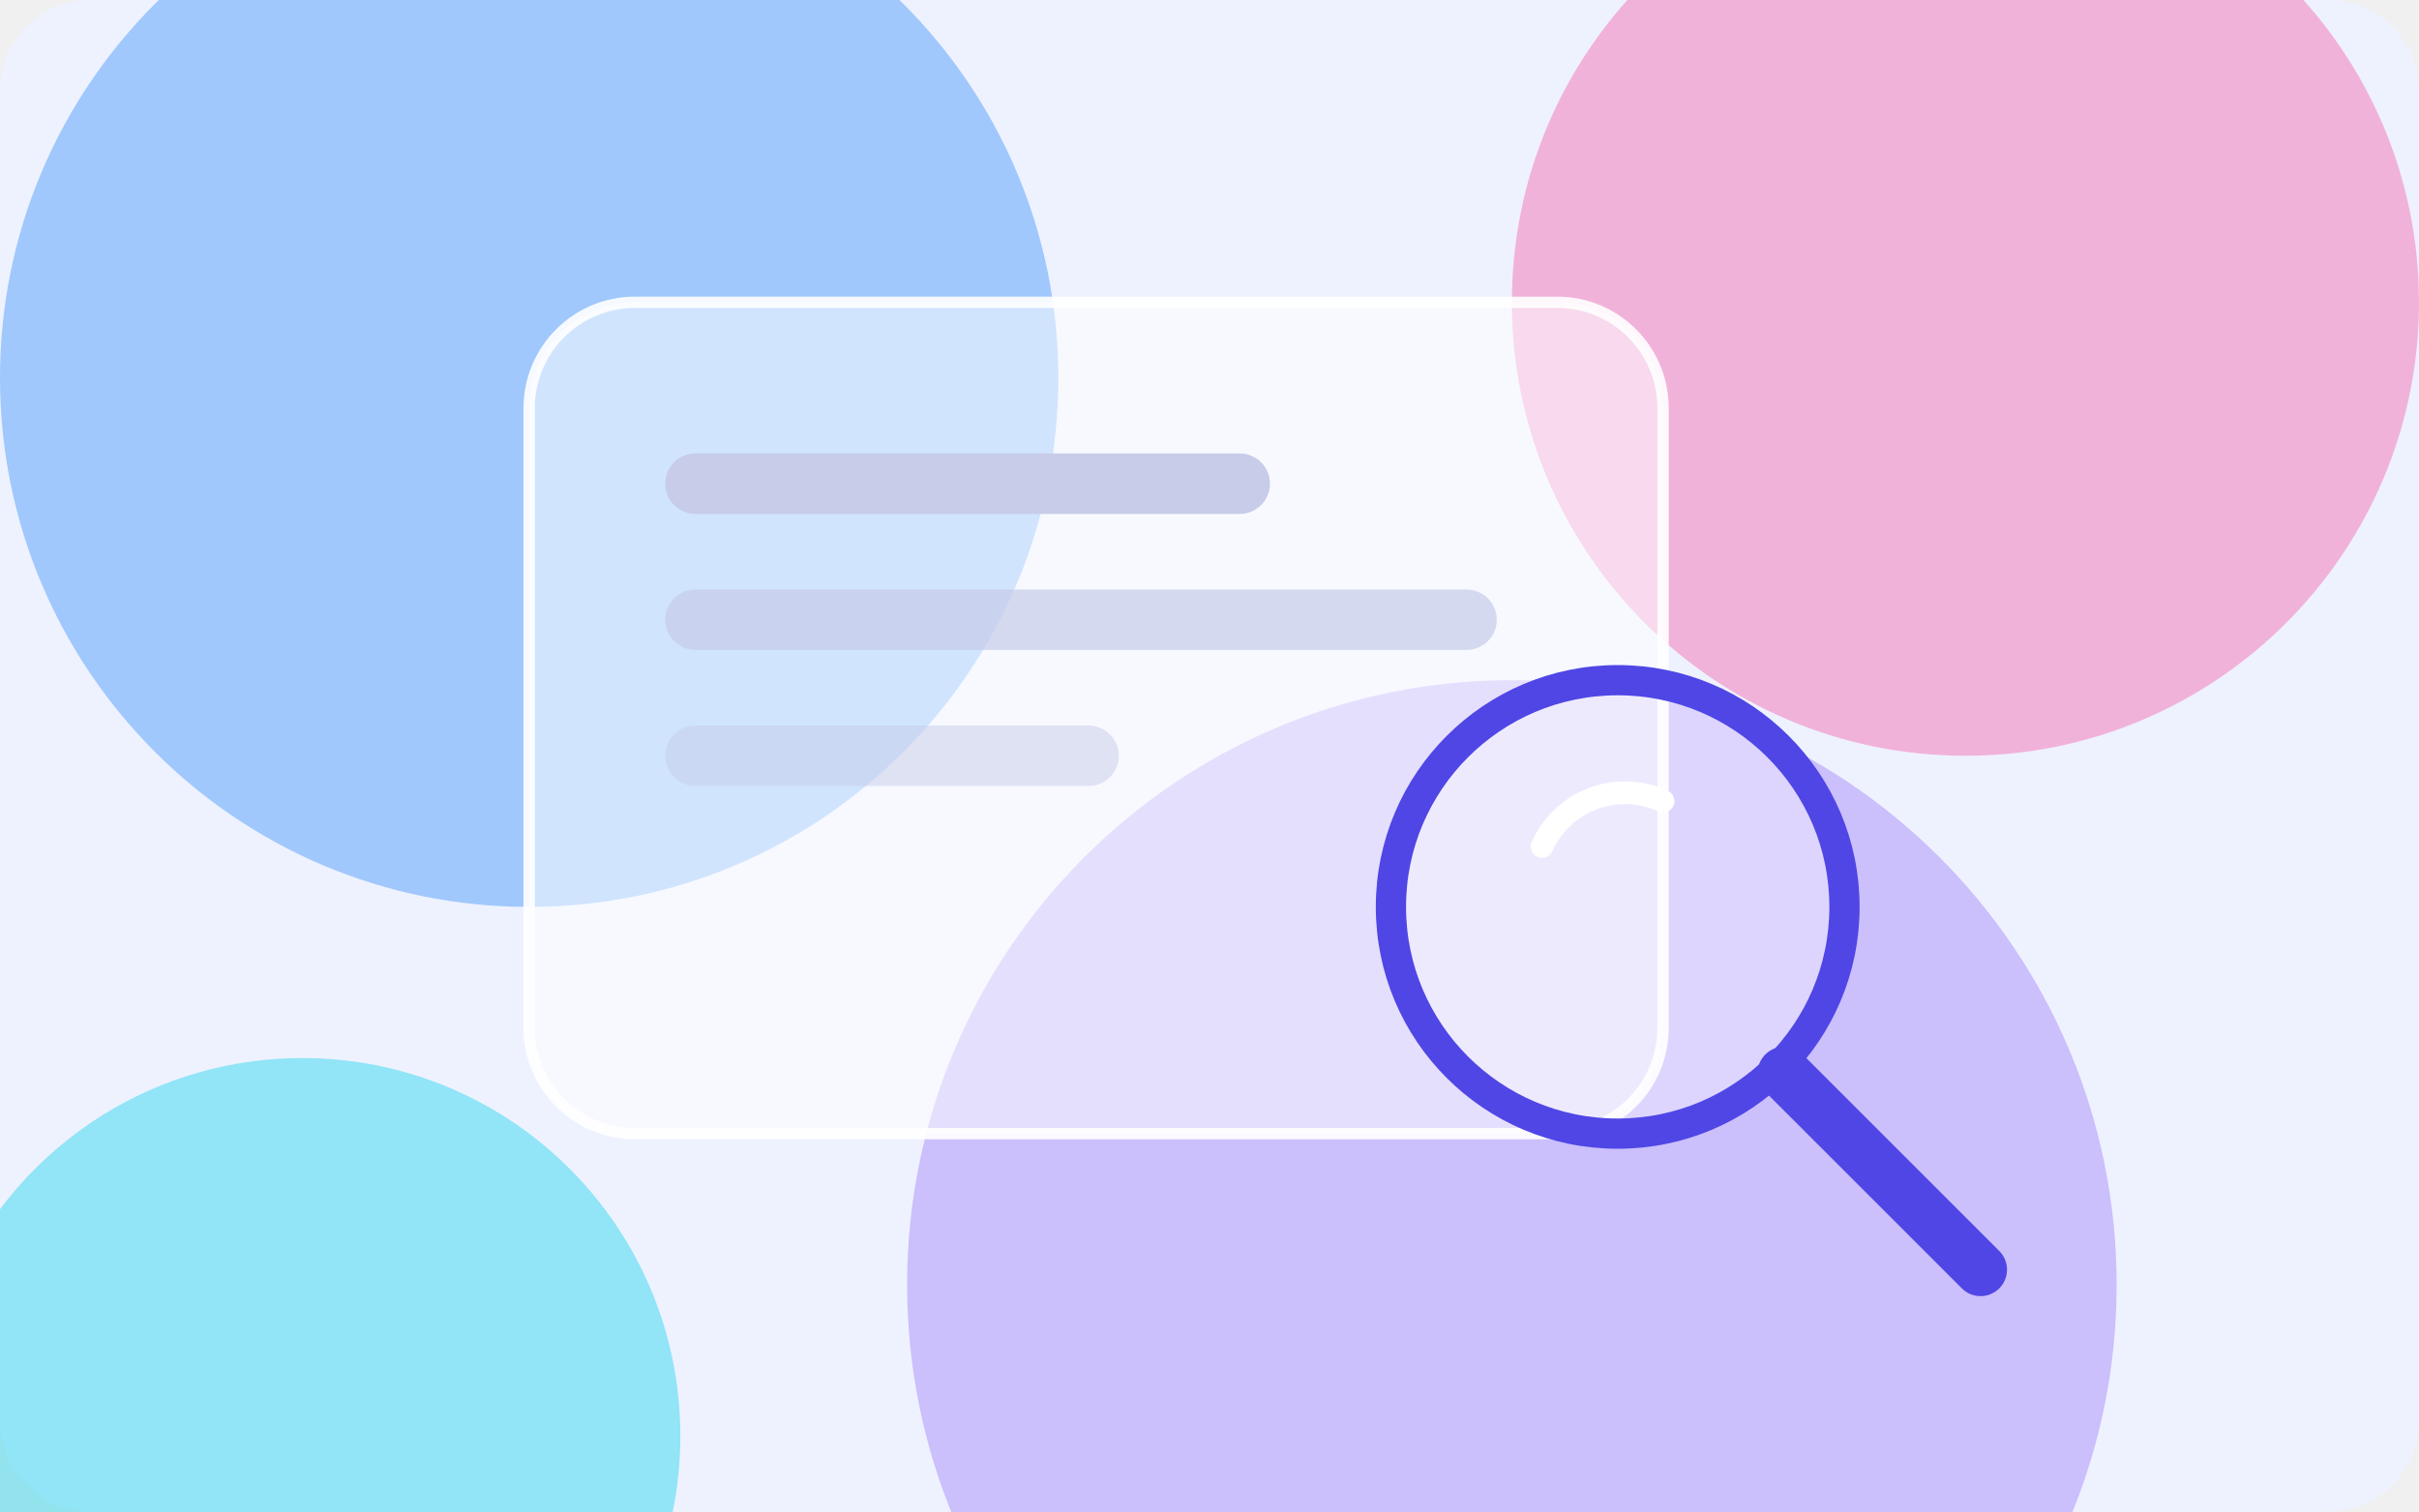
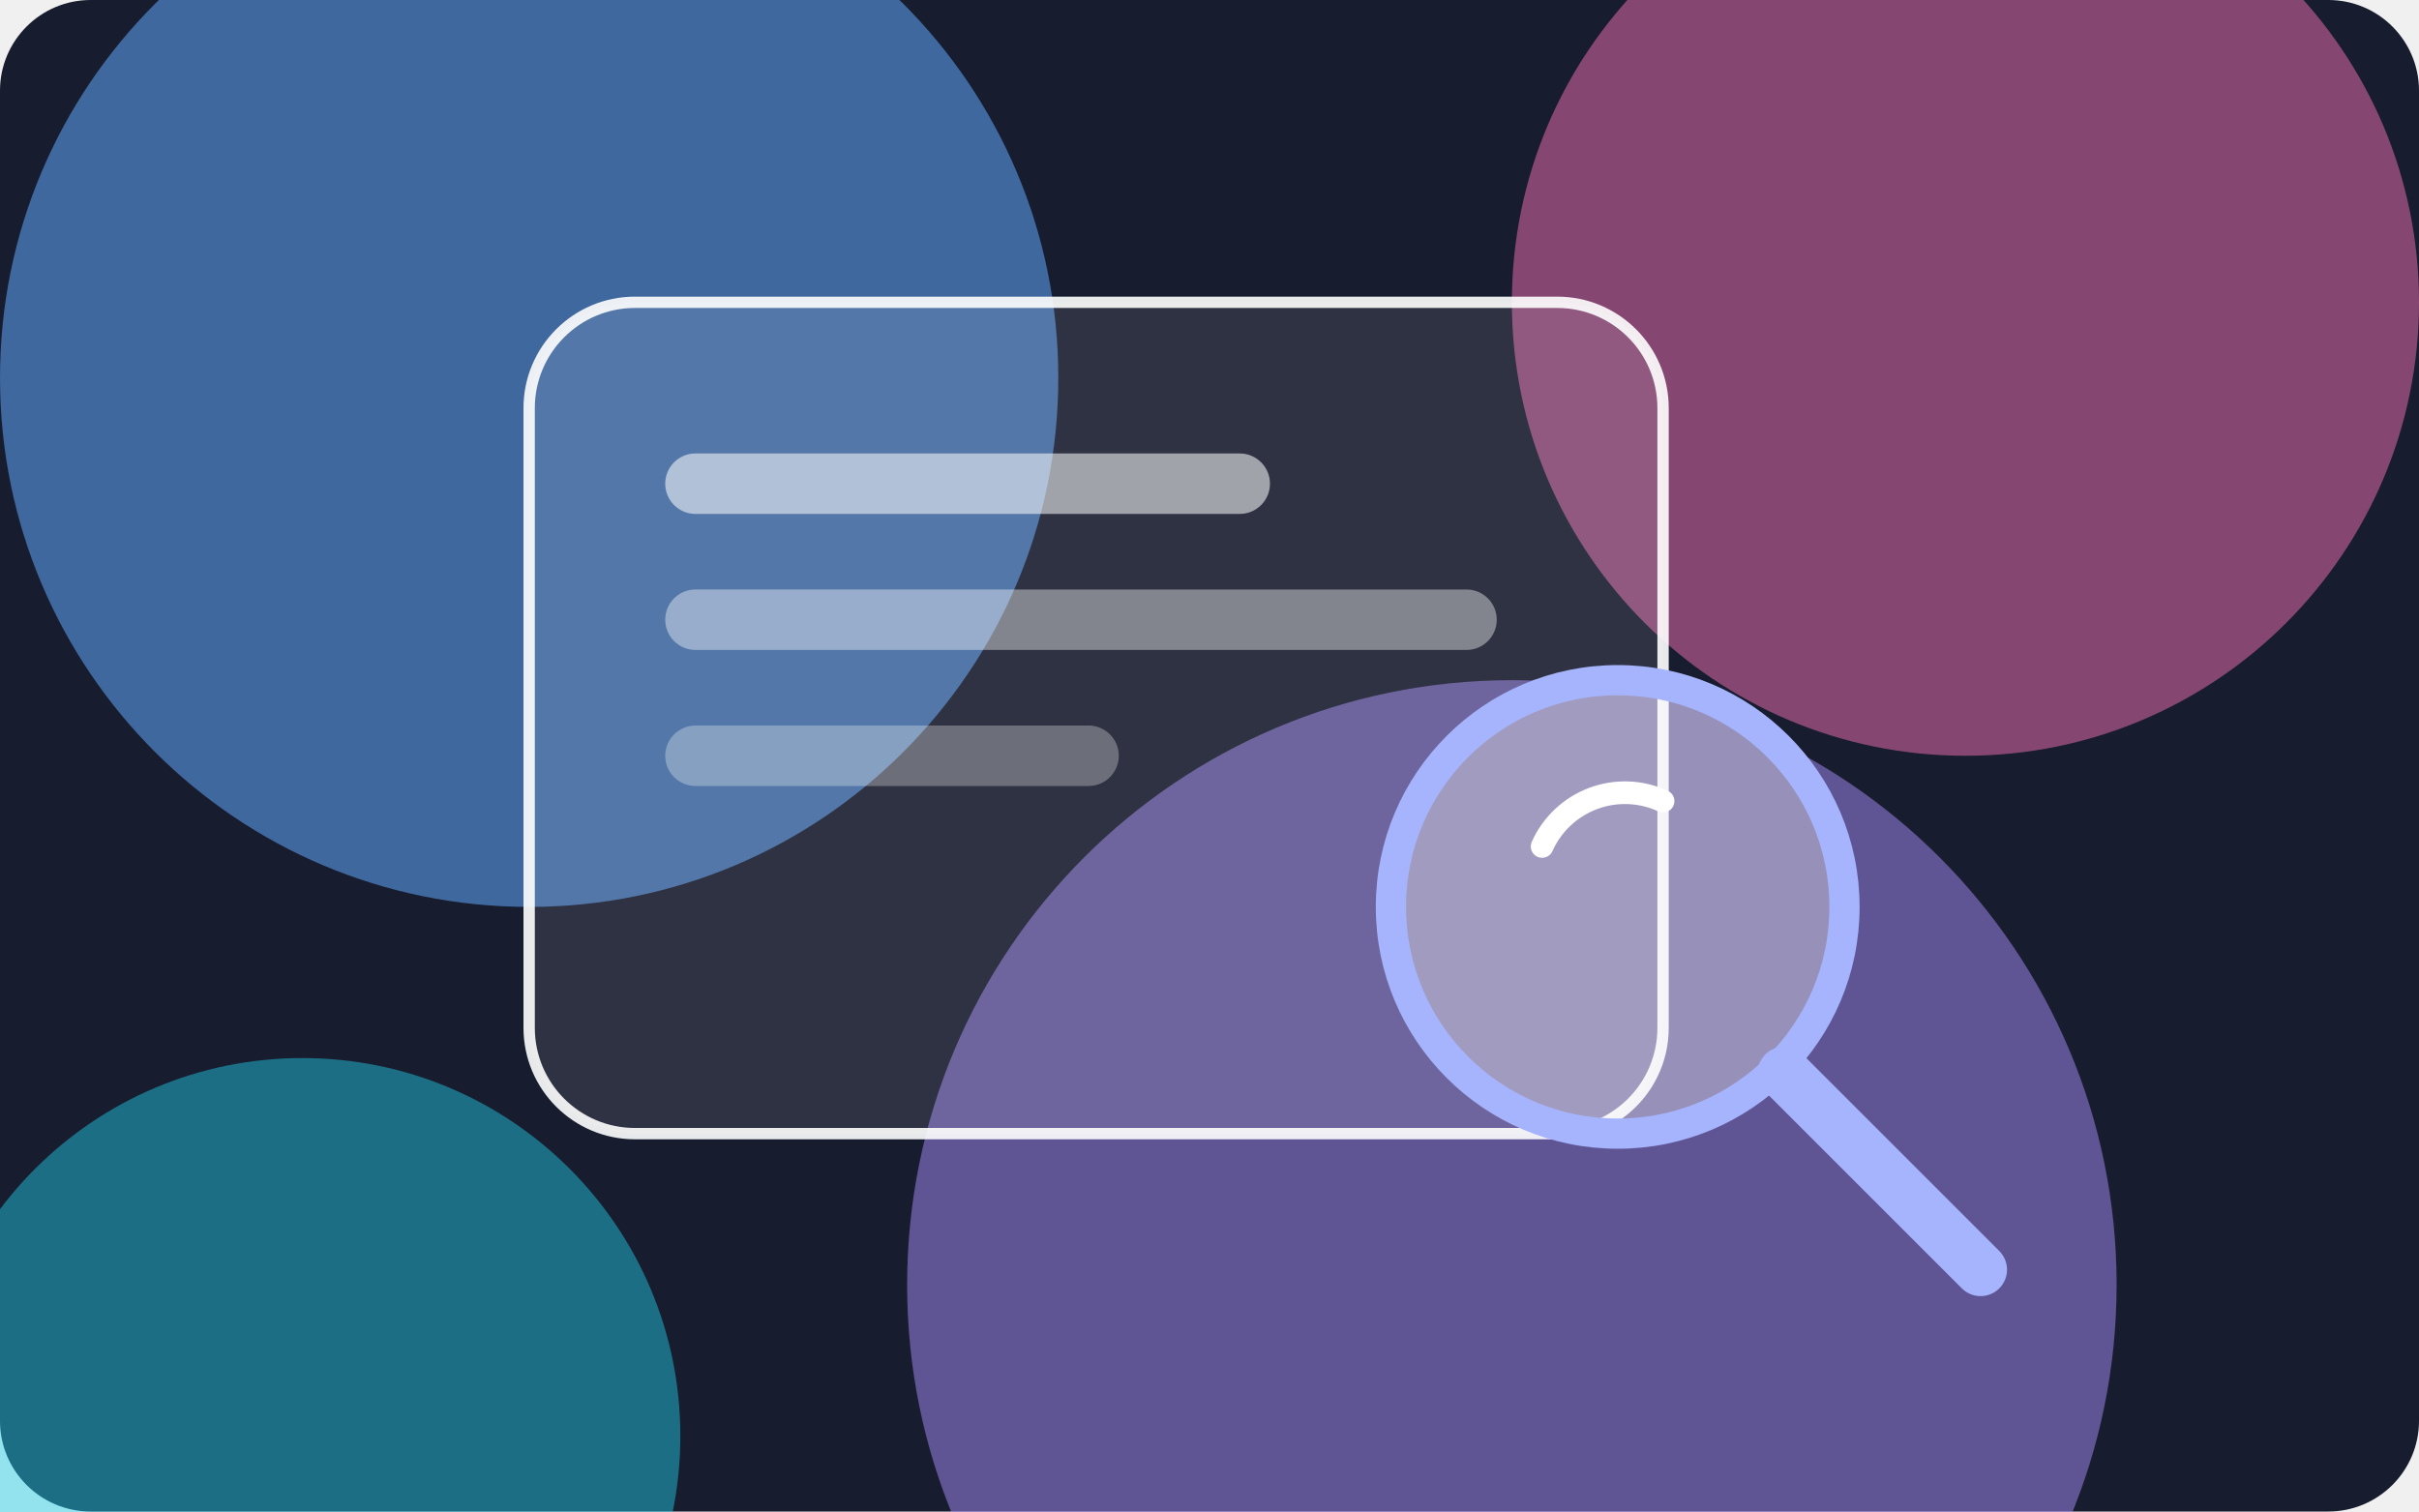
<svg xmlns="http://www.w3.org/2000/svg" width="320" height="200" viewBox="0 0 320 200">
-   <rect width="320" height="200" rx="12" fill="#EEF2FF" />
+   <rect width="320" height="200" rx="12" fill="#171C2E" />
  <circle cx="70" cy="50" r="70" fill="#60A5FA" opacity="0.55" />
  <circle cx="260" cy="40" r="60" fill="#F472B6" opacity="0.5" />
  <circle cx="200" cy="170" r="80" fill="#A78BFA" opacity="0.5" />
  <circle cx="40" cy="190" r="50" fill="#22D3EE" opacity="0.45" />
-   <rect x="70" y="40" width="150" height="110" rx="14" fill="#FFFFFF" fill-opacity="0.5" stroke="#FFFFFF" stroke-opacity="0.9" stroke-width="1.5" />
-   <rect x="88" y="60" width="80" height="8" rx="4" fill="#C7CCE8" />
-   <rect x="88" y="78" width="110" height="8" rx="4" fill="#C7CCE8" fill-opacity="0.7" />
-   <rect x="88" y="96" width="60" height="8" rx="4" fill="#C7CCE8" fill-opacity="0.5" />
-   <circle cx="214" cy="120" r="30" fill="#FFFFFF" fill-opacity="0.35" stroke="#4F46E5" stroke-width="4" />
-   <path d="M236 142 l26 26" stroke="#4F46E5" stroke-width="7" stroke-linecap="round" />
+   <rect x="70" y="40" width="150" height="110" rx="14" fill="#FFFFFF" fill-opacity="0.1" stroke="#FFFFFF" stroke-opacity="0.9" stroke-width="1.5" />
+   <rect x="88" y="60" width="80" height="8" rx="4" fill="#FFFFFF" fill-opacity="0.55" />
+   <rect x="88" y="78" width="110" height="8" rx="4" fill="#FFFFFF" fill-opacity="0.4" />
+   <rect x="88" y="96" width="60" height="8" rx="4" fill="#FFFFFF" fill-opacity="0.3" />
+   <circle cx="214" cy="120" r="30" fill="#FFFFFF" fill-opacity="0.35" stroke="#A5B4FC" stroke-width="4" />
+   <path d="M236 142 l26 26" stroke="#A5B4FC" stroke-width="7" stroke-linecap="round" />
  <path d="M204 112 a12 12 0 0 1 16 -6" stroke="#FFFFFF" stroke-width="3" fill="none" stroke-linecap="round" />
</svg>
